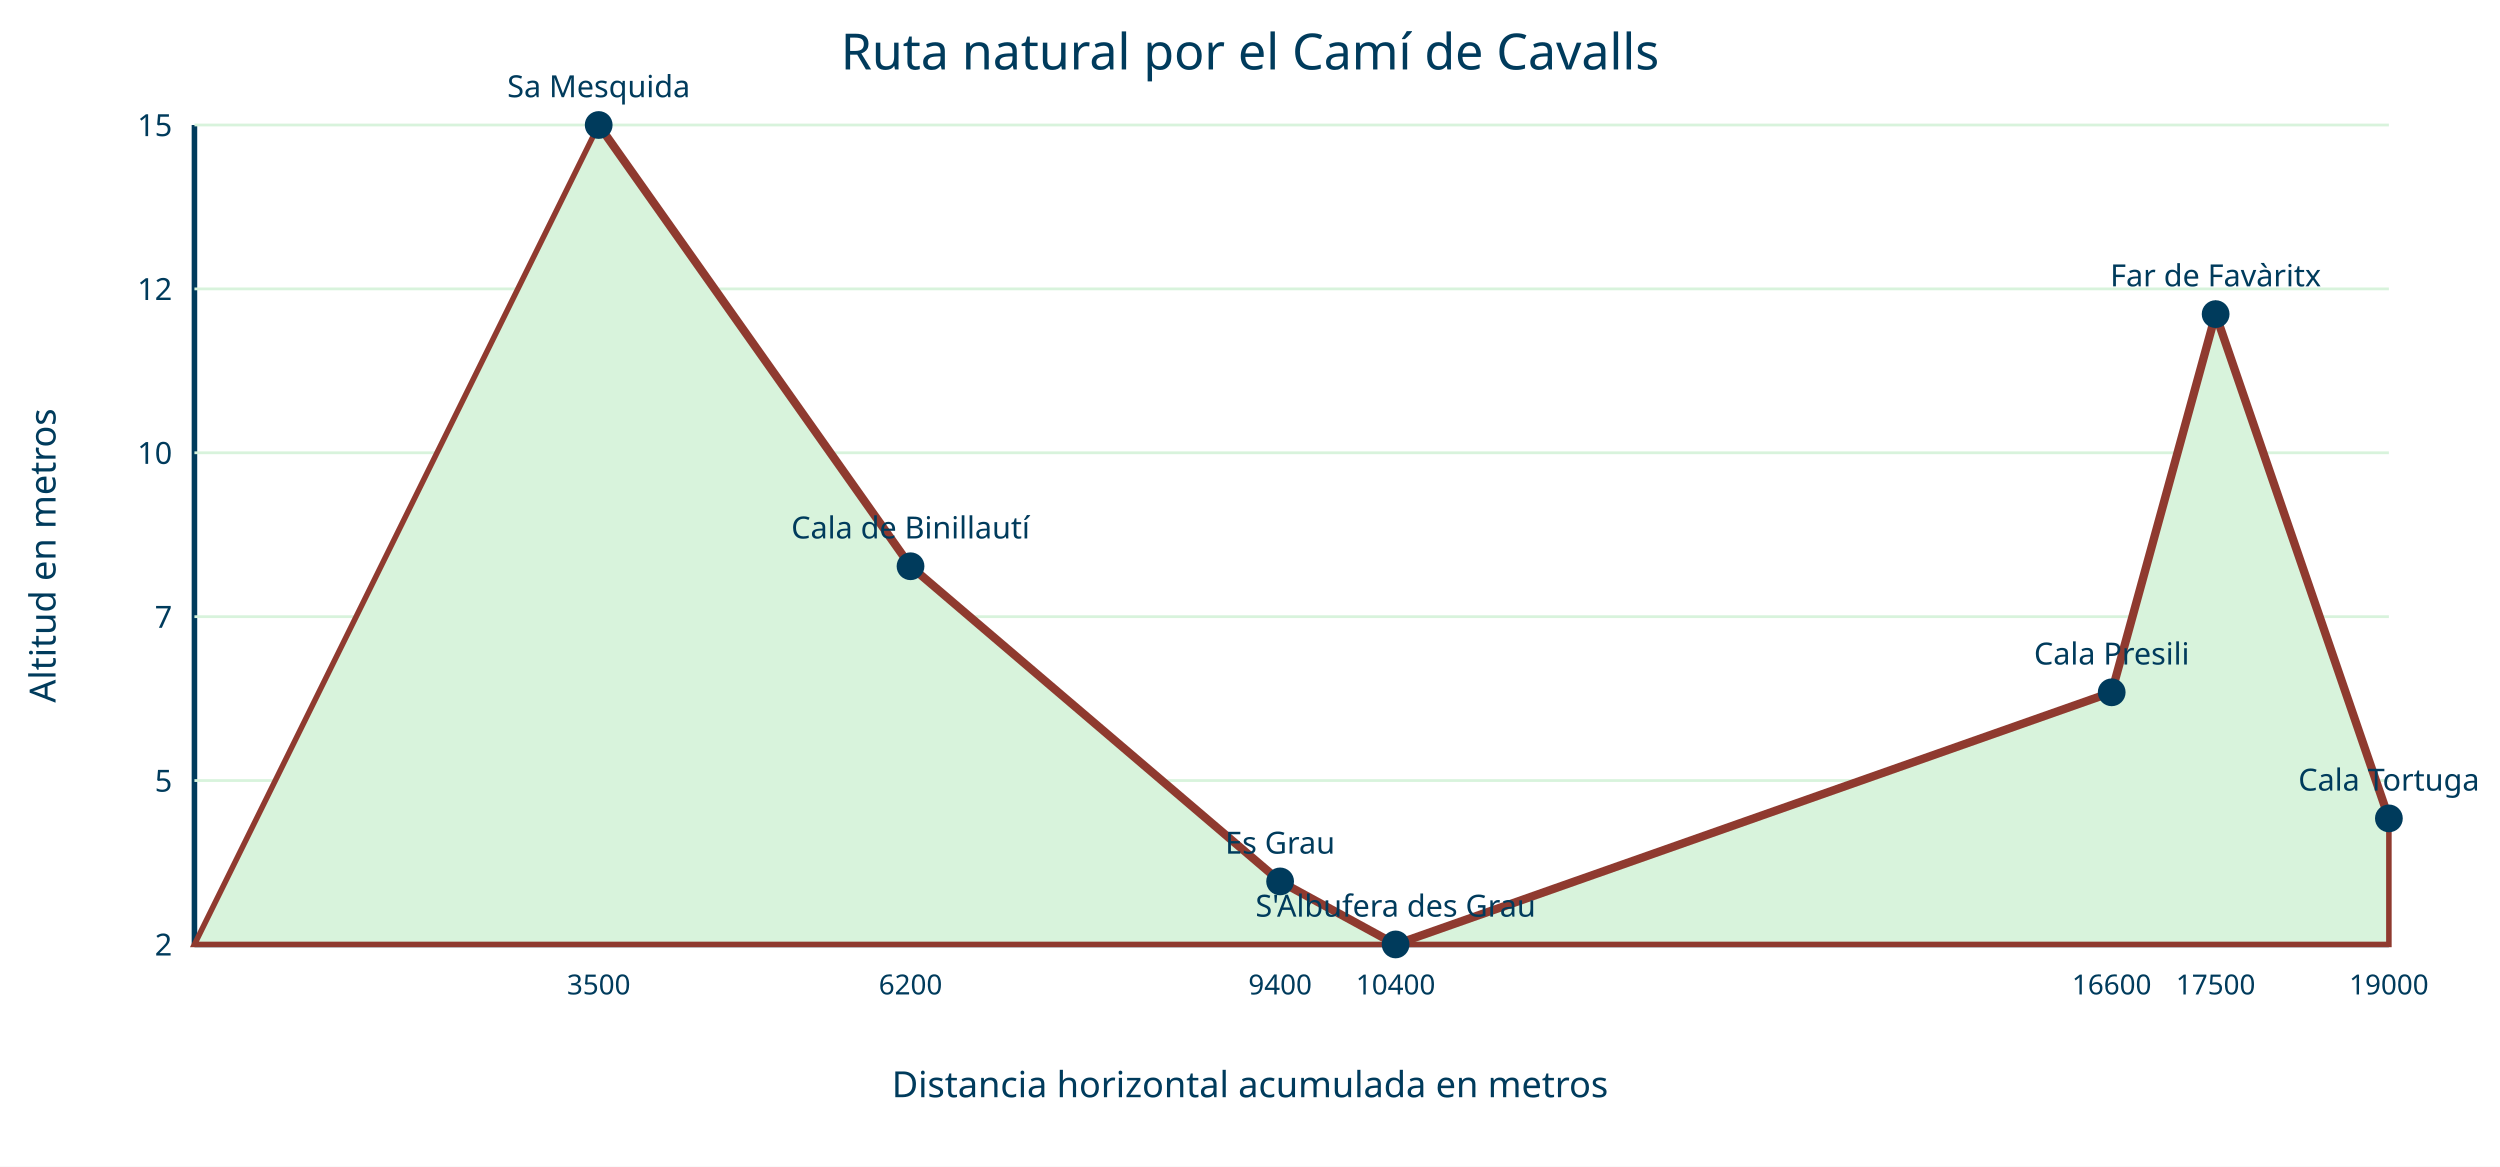
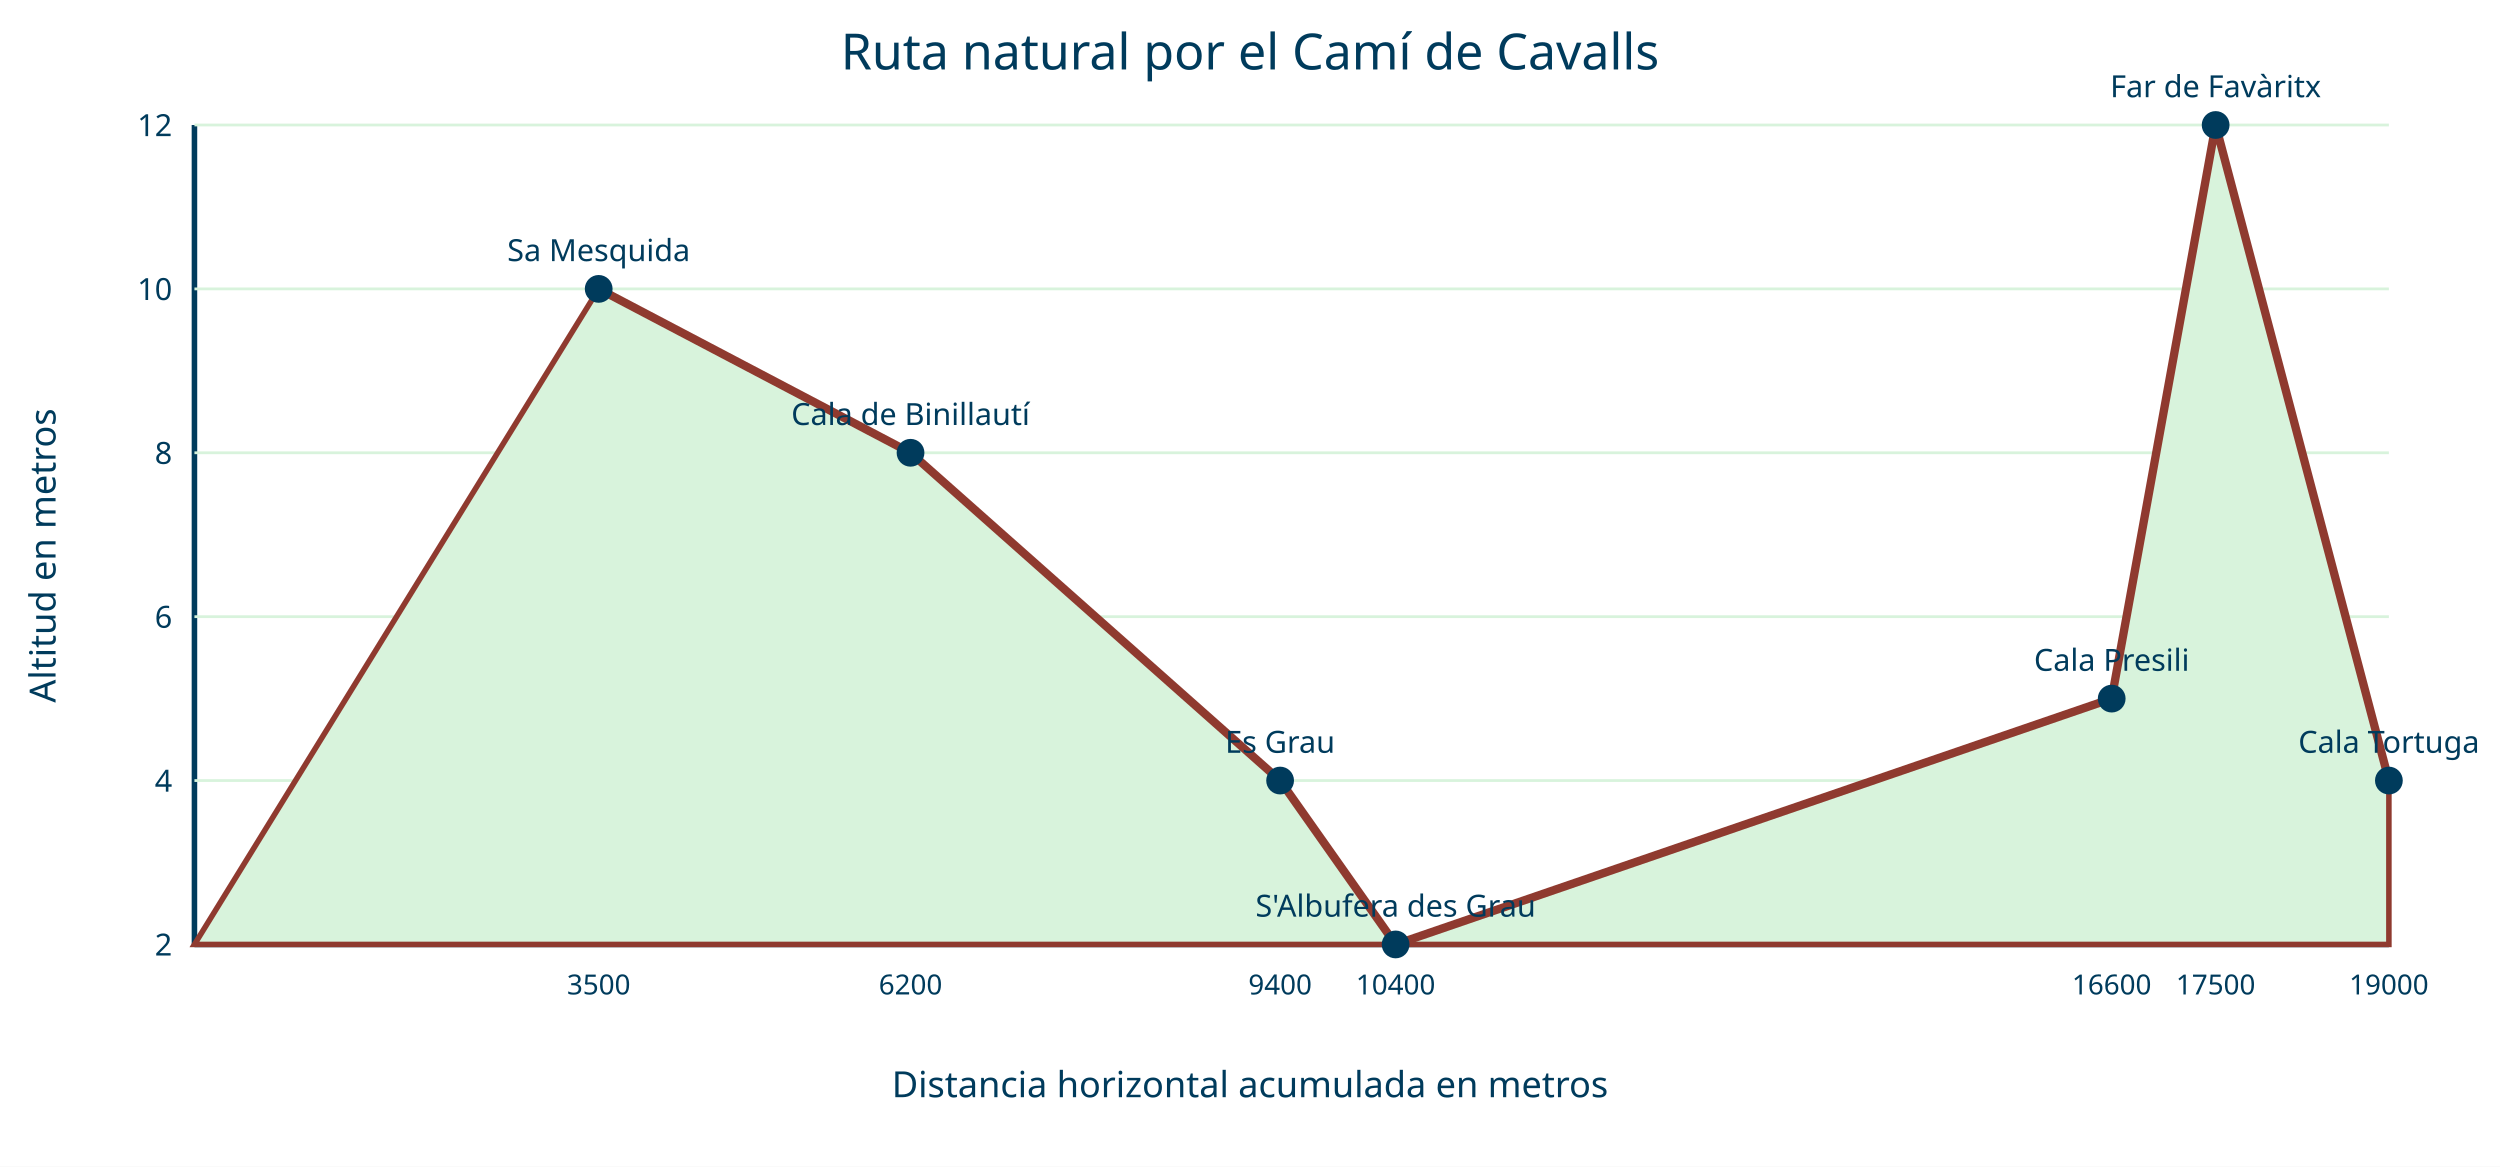
<svg xmlns="http://www.w3.org/2000/svg" width="900" height="420" viewBox="0 0 900 420">
  <rect width="100%" height="100%" fill="#FFFFFF" />
  <line x1="70" y1="340" x2="860" y2="340" stroke="#003B5C" stroke-width="2" />
  <line x1="70" y1="45" x2="70" y2="340" stroke="#003B5C" stroke-width="2" />
  <text x="450" y="25" text-anchor="middle" font-family="Verdana" font-size="18" fill="#003B5C">Ruta natural por el Camí de Cavalls</text>
  <text x="450" y="395" text-anchor="middle" font-family="Verdana" font-size="13" fill="#003B5C">Distancia horizontal acumulada en metros</text>
  <text x="20" y="200" text-anchor="middle" font-family="Verdana" font-size="13" fill="#003B5C" transform="rotate(-90 20,200)">Altitud en metros</text>
  <line x1="70" y1="340.00" x2="860" y2="340.00" stroke="#D8F3DC" stroke-width="1" />
  <text x="62" y="344.00" text-anchor="end" font-family="Verdana" font-size="11" fill="#003B5C">2</text>
  <line x1="70" y1="281.00" x2="860" y2="281.00" stroke="#D8F3DC" stroke-width="1" />
-   <text x="62" y="285.00" text-anchor="end" font-family="Verdana" font-size="11" fill="#003B5C">5</text>
+   <text x="62" y="285.00" text-anchor="end" font-family="Verdana" font-size="11" fill="#003B5C">4</text>
  <line x1="70" y1="222.00" x2="860" y2="222.00" stroke="#D8F3DC" stroke-width="1" />
-   <text x="62" y="226.00" text-anchor="end" font-family="Verdana" font-size="11" fill="#003B5C">7</text>
+   <text x="62" y="226.00" text-anchor="end" font-family="Verdana" font-size="11" fill="#003B5C">6</text>
  <line x1="70" y1="163.00" x2="860" y2="163.00" stroke="#D8F3DC" stroke-width="1" />
-   <text x="62" y="167.00" text-anchor="end" font-family="Verdana" font-size="11" fill="#003B5C">10</text>
+   <text x="62" y="167.00" text-anchor="end" font-family="Verdana" font-size="11" fill="#003B5C">8</text>
  <line x1="70" y1="104.00" x2="860" y2="104.00" stroke="#D8F3DC" stroke-width="1" />
-   <text x="62" y="108.00" text-anchor="end" font-family="Verdana" font-size="11" fill="#003B5C">12</text>
+   <text x="62" y="108.00" text-anchor="end" font-family="Verdana" font-size="11" fill="#003B5C">10</text>
  <line x1="70" y1="45.00" x2="860" y2="45.00" stroke="#D8F3DC" stroke-width="1" />
-   <text x="62" y="49.00" text-anchor="end" font-family="Verdana" font-size="11" fill="#003B5C">15</text>
-   <polygon points="70,340 215.53,45.00 327.79,203.85 460.84,317.31 502.42,340.00 760.21,249.23 797.63,113.08 860.00,294.62 860,340" fill="#D8F3DC" stroke="#8F3A2F" stroke-width="2" />
-   <polyline points="215.53,45.00 327.79,203.85 460.84,317.31 502.42,340.00 760.21,249.23 797.63,113.08 860.00,294.62" fill="none" stroke="#8F3A2F" stroke-width="3" />
-   <circle cx="215.53" cy="45.00" r="5" fill="#003B5C" />
-   <text x="215.53" y="35.00" text-anchor="middle" font-family="Verdana" font-size="11" fill="#003B5C">Sa Mesquida</text>
+   <text x="62" y="49.00" text-anchor="end" font-family="Verdana" font-size="11" fill="#003B5C">12</text>
+   <polygon points="70,340 215.53,104.00 327.79,163.00 460.84,281.00 502.42,340.00 760.21,251.50 797.63,45.00 860.00,281.00 860,340" fill="#D8F3DC" stroke="#8F3A2F" stroke-width="2" />
+   <polyline points="215.53,104.00 327.79,163.00 460.84,281.00 502.42,340.00 760.21,251.50 797.63,45.00 860.00,281.00" fill="none" stroke="#8F3A2F" stroke-width="3" />
+   <circle cx="215.53" cy="104.00" r="5" fill="#003B5C" />
+   <text x="215.53" y="94.00" text-anchor="middle" font-family="Verdana" font-size="11" fill="#003B5C">Sa Mesquida</text>
  <text x="215.53" y="358.00" text-anchor="middle" font-family="Verdana" font-size="10" fill="#003B5C">3500</text>
-   <circle cx="327.79" cy="203.85" r="5" fill="#003B5C" />
-   <text x="327.79" y="193.85" text-anchor="middle" font-family="Verdana" font-size="11" fill="#003B5C">Cala de Binillautí</text>
+   <circle cx="327.79" cy="163.00" r="5" fill="#003B5C" />
+   <text x="327.79" y="153.00" text-anchor="middle" font-family="Verdana" font-size="11" fill="#003B5C">Cala de Binillautí</text>
  <text x="327.79" y="358.00" text-anchor="middle" font-family="Verdana" font-size="10" fill="#003B5C">6200</text>
-   <circle cx="460.84" cy="317.31" r="5" fill="#003B5C" />
-   <text x="460.84" y="307.31" text-anchor="middle" font-family="Verdana" font-size="11" fill="#003B5C">Es Grau</text>
+   <circle cx="460.84" cy="281.00" r="5" fill="#003B5C" />
+   <text x="460.84" y="271.00" text-anchor="middle" font-family="Verdana" font-size="11" fill="#003B5C">Es Grau</text>
  <text x="460.84" y="358.00" text-anchor="middle" font-family="Verdana" font-size="10" fill="#003B5C">9400</text>
  <circle cx="502.42" cy="340.00" r="5" fill="#003B5C" />
  <text x="502.42" y="330.00" text-anchor="middle" font-family="Verdana" font-size="11" fill="#003B5C">S'Albufera des Grau</text>
  <text x="502.42" y="358.00" text-anchor="middle" font-family="Verdana" font-size="10" fill="#003B5C">10400</text>
-   <circle cx="760.21" cy="249.23" r="5" fill="#003B5C" />
-   <text x="760.21" y="239.23" text-anchor="middle" font-family="Verdana" font-size="11" fill="#003B5C">Cala Presili</text>
+   <circle cx="760.21" cy="251.50" r="5" fill="#003B5C" />
+   <text x="760.21" y="241.50" text-anchor="middle" font-family="Verdana" font-size="11" fill="#003B5C">Cala Presili</text>
  <text x="760.21" y="358.00" text-anchor="middle" font-family="Verdana" font-size="10" fill="#003B5C">16600</text>
-   <circle cx="797.63" cy="113.08" r="5" fill="#003B5C" />
-   <text x="797.63" y="103.08" text-anchor="middle" font-family="Verdana" font-size="11" fill="#003B5C">Far de Favàritx</text>
+   <circle cx="797.63" cy="45.00" r="5" fill="#003B5C" />
+   <text x="797.63" y="35.00" text-anchor="middle" font-family="Verdana" font-size="11" fill="#003B5C">Far de Favàritx</text>
  <text x="797.63" y="358.00" text-anchor="middle" font-family="Verdana" font-size="10" fill="#003B5C">17500</text>
-   <circle cx="860.00" cy="294.62" r="5" fill="#003B5C" />
-   <text x="860.00" y="284.62" text-anchor="middle" font-family="Verdana" font-size="11" fill="#003B5C">Cala Tortuga</text>
+   <circle cx="860.00" cy="281.00" r="5" fill="#003B5C" />
+   <text x="860.00" y="271.00" text-anchor="middle" font-family="Verdana" font-size="11" fill="#003B5C">Cala Tortuga</text>
  <text x="860.00" y="358.00" text-anchor="middle" font-family="Verdana" font-size="10" fill="#003B5C">19000</text>
</svg>
